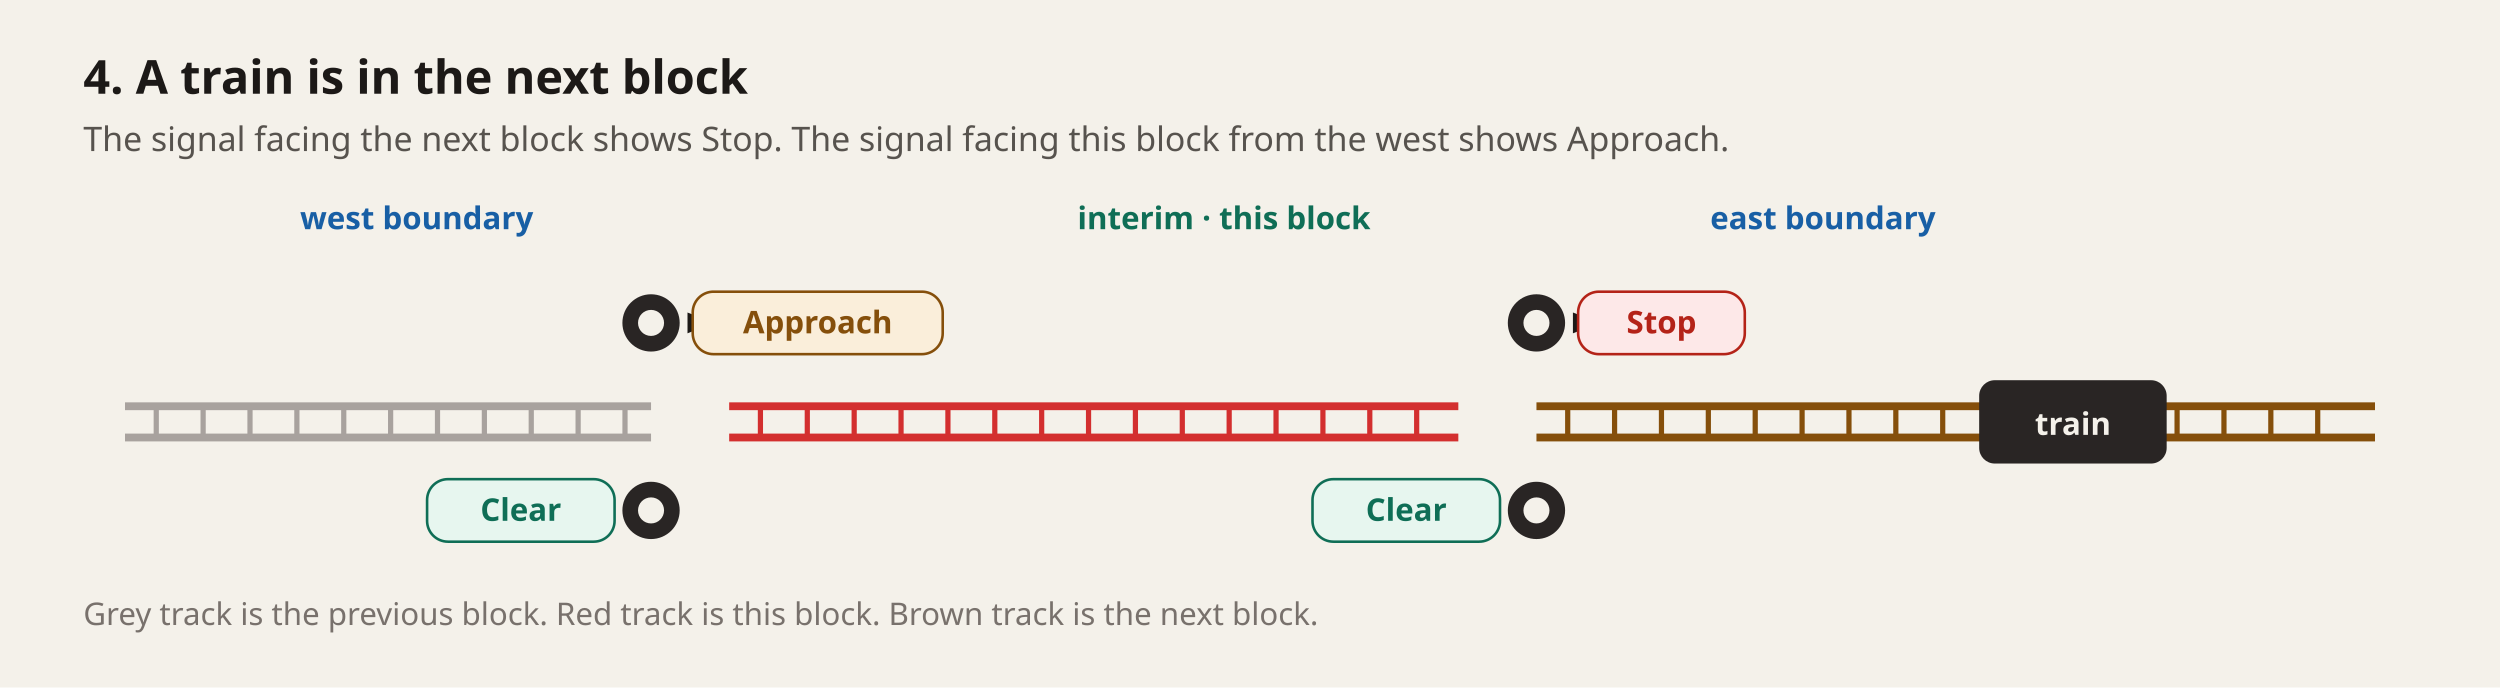
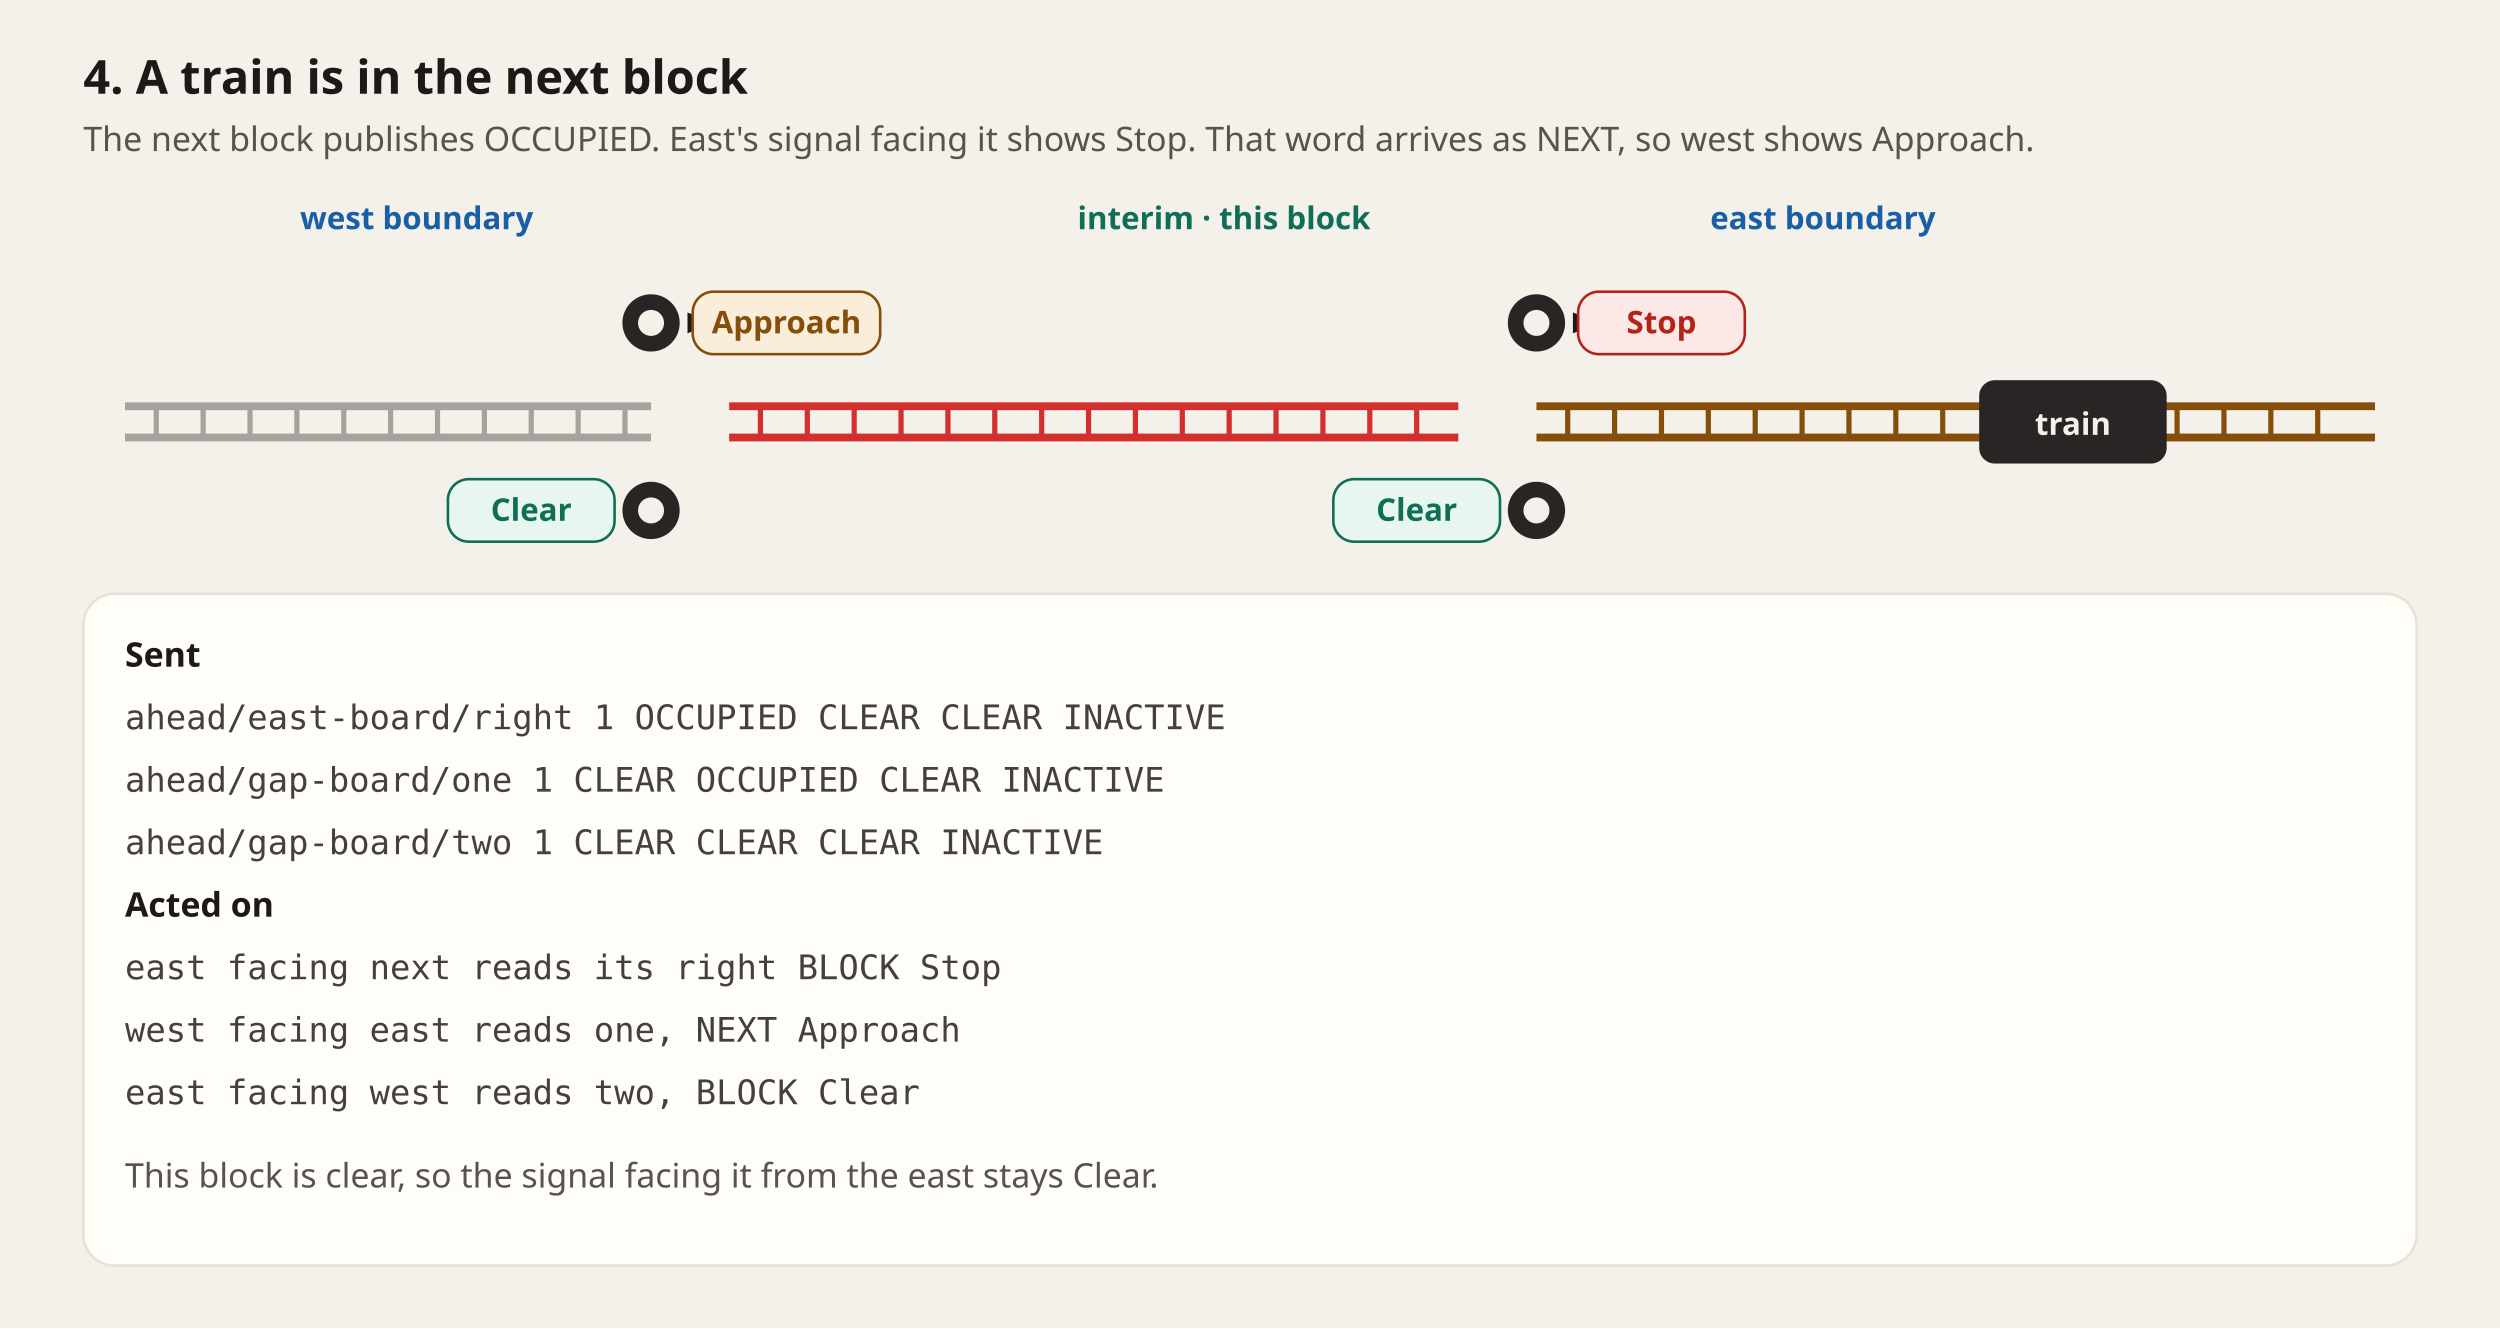
- <svg xmlns="http://www.w3.org/2000/svg" width="960" height="264" viewBox="0 0 960 264" role="img" aria-labelledby="title desc">
-   <rect width="960" height="264" fill="#f4f1ea" />
+ <svg xmlns="http://www.w3.org/2000/svg" width="960" height="510" viewBox="0 0 960 510" role="img" aria-labelledby="title desc">
+   <rect width="960" height="510" fill="#f4f1ea" />
  <g font-family="ui-sans-serif, system-ui, sans-serif" fill="#1c1917">
    <text x="32" y="36" font-size="18" font-weight="600">4. A train is in the next block</text>
-     <text x="32" y="58" fill="#57534e" font-size="13">The signal facing the next block shows Stop. The signal facing this block from the west shows Approach.</text>
+     <text x="32" y="58" fill="#57534e" font-size="13">The next block publishes OCCUPIED. East's signal facing it shows Stop. That word arrives as NEXT, so west shows Approach.</text>
    <text x="160" y="88" text-anchor="middle" fill="#185fa5" font-size="12" font-weight="600">west boundary</text>
    <text x="470" y="88" text-anchor="middle" fill="#0f6e56" font-size="12" font-weight="600">interim · this block</text>
    <text x="700" y="88" text-anchor="middle" fill="#185fa5" font-size="12" font-weight="600">east boundary</text>
    <g stroke="#a8a29e" stroke-width="3" stroke-linecap="butt">
      <line x1="48" y1="156" x2="250" y2="156" />
      <line x1="48" y1="168" x2="250" y2="168" />
    </g>
    <g stroke="#a8a29e" stroke-width="2">
      <line x1="60" y1="156" x2="60" y2="168" />
      <line x1="78" y1="156" x2="78" y2="168" />
      <line x1="96" y1="156" x2="96" y2="168" />
      <line x1="114" y1="156" x2="114" y2="168" />
      <line x1="132" y1="156" x2="132" y2="168" />
      <line x1="150" y1="156" x2="150" y2="168" />
      <line x1="168" y1="156" x2="168" y2="168" />
      <line x1="186" y1="156" x2="186" y2="168" />
      <line x1="204" y1="156" x2="204" y2="168" />
      <line x1="222" y1="156" x2="222" y2="168" />
      <line x1="240" y1="156" x2="240" y2="168" />
    </g>
    <g stroke="#d32f2f" stroke-width="3" stroke-linecap="butt">
      <line x1="280" y1="156" x2="560" y2="156" />
      <line x1="280" y1="168" x2="560" y2="168" />
    </g>
    <g stroke="#d32f2f" stroke-width="2">
      <line x1="292" y1="156" x2="292" y2="168" />
      <line x1="310" y1="156" x2="310" y2="168" />
      <line x1="328" y1="156" x2="328" y2="168" />
      <line x1="346" y1="156" x2="346" y2="168" />
      <line x1="364" y1="156" x2="364" y2="168" />
      <line x1="382" y1="156" x2="382" y2="168" />
      <line x1="400" y1="156" x2="400" y2="168" />
      <line x1="418" y1="156" x2="418" y2="168" />
      <line x1="436" y1="156" x2="436" y2="168" />
      <line x1="454" y1="156" x2="454" y2="168" />
      <line x1="472" y1="156" x2="472" y2="168" />
      <line x1="490" y1="156" x2="490" y2="168" />
      <line x1="508" y1="156" x2="508" y2="168" />
      <line x1="526" y1="156" x2="526" y2="168" />
      <line x1="544" y1="156" x2="544" y2="168" />
    </g>
    <g stroke="#854f0b" stroke-width="3" stroke-linecap="butt">
      <line x1="590" y1="156" x2="912" y2="156" />
      <line x1="590" y1="168" x2="912" y2="168" />
    </g>
    <g stroke="#854f0b" stroke-width="2">
      <line x1="602" y1="156" x2="602" y2="168" />
      <line x1="620" y1="156" x2="620" y2="168" />
      <line x1="638" y1="156" x2="638" y2="168" />
      <line x1="656" y1="156" x2="656" y2="168" />
      <line x1="674" y1="156" x2="674" y2="168" />
      <line x1="692" y1="156" x2="692" y2="168" />
      <line x1="710" y1="156" x2="710" y2="168" />
      <line x1="728" y1="156" x2="728" y2="168" />
      <line x1="746" y1="156" x2="746" y2="168" />
      <line x1="764" y1="156" x2="764" y2="168" />
      <line x1="782" y1="156" x2="782" y2="168" />
      <line x1="800" y1="156" x2="800" y2="168" />
      <line x1="818" y1="156" x2="818" y2="168" />
      <line x1="836" y1="156" x2="836" y2="168" />
      <line x1="854" y1="156" x2="854" y2="168" />
      <line x1="872" y1="156" x2="872" y2="168" />
      <line x1="890" y1="156" x2="890" y2="168" />
    </g>
-     <rect x="760" y="146" width="72" height="32" rx="6" fill="#292524" />
-     <text x="796" y="167" text-anchor="middle" fill="#f4f1ea" font-size="12" font-weight="600">train</text>
    <g transform="translate(250 124) scale(1 1)">
      <circle cx="0" cy="0" r="11" fill="#292524" />
      <circle cx="0" cy="0" r="5" fill="#f4f1ea" />
      <polygon points="14,-4 24,0 14,4" fill="#1c1917" />
    </g>
-     <rect x="266" y="112" width="96" height="24" rx="8" fill="#faeeda" stroke="#854f0b" />
-     <text x="314.0" y="128" text-anchor="middle" fill="#854f0b" font-size="12" font-weight="600">Approach</text>
+     <rect x="266" y="112" width="72" height="24" rx="8" fill="#faeeda" stroke="#854f0b" />
+     <text x="302.0" y="128" text-anchor="middle" fill="#854f0b" font-size="12" font-weight="600">Approach</text>
    <g transform="translate(250 196) scale(-1 1)">
      <circle cx="0" cy="0" r="11" fill="#292524" />
      <circle cx="0" cy="0" r="5" fill="#f4f1ea" />
      <polygon points="14,-4 24,0 14,4" fill="#1c1917" />
    </g>
-     <rect x="164" y="184" width="72" height="24" rx="8" fill="#e7f6ef" stroke="#0f6e56" />
-     <text x="200.0" y="200" text-anchor="middle" fill="#0f6e56" font-size="12" font-weight="600">Clear</text>
+     <rect x="172" y="184" width="64" height="24" rx="8" fill="#e7f6ef" stroke="#0f6e56" />
+     <text x="204.0" y="200" text-anchor="middle" fill="#0f6e56" font-size="12" font-weight="600">Clear</text>
    <g transform="translate(590 124) scale(1 1)">
      <circle cx="0" cy="0" r="11" fill="#292524" />
      <circle cx="0" cy="0" r="5" fill="#f4f1ea" />
      <polygon points="14,-4 24,0 14,4" fill="#1c1917" />
    </g>
    <rect x="606" y="112" width="64" height="24" rx="8" fill="#fde8e8" stroke="#b42318" />
    <text x="638.0" y="128" text-anchor="middle" fill="#b42318" font-size="12" font-weight="600">Stop</text>
    <g transform="translate(590 196) scale(-1 1)">
      <circle cx="0" cy="0" r="11" fill="#292524" />
      <circle cx="0" cy="0" r="5" fill="#f4f1ea" />
      <polygon points="14,-4 24,0 14,4" fill="#1c1917" />
    </g>
-     <rect x="504" y="184" width="72" height="24" rx="8" fill="#e7f6ef" stroke="#0f6e56" />
-     <text x="540.0" y="200" text-anchor="middle" fill="#0f6e56" font-size="12" font-weight="600">Clear</text>
-     <text x="32" y="240" fill="#78716c" font-size="12">Grey track is the previous block. Red track is this block. Brown track is the next block.</text>
+     <rect x="512" y="184" width="64" height="24" rx="8" fill="#e7f6ef" stroke="#0f6e56" />
+     <text x="544.0" y="200" text-anchor="middle" fill="#0f6e56" font-size="12" font-weight="600">Clear</text>
+     <rect x="760" y="146" width="72" height="32" rx="6" fill="#292524" />
+     <text x="796" y="167" text-anchor="middle" fill="#f4f1ea" font-size="12" font-weight="600">train</text>
+     <rect x="32" y="228" width="896" height="258" rx="12" fill="#fffdf8" stroke="#e7e2d8" />
+     <text x="48" y="256" font-size="13" font-weight="600">Sent</text>
+     <text x="48" y="280" fill="#44403c" font-family="ui-monospace, SFMono-Regular, Menlo, monospace" font-size="13">ahead/east-board/right                  1 OCCUPIED CLEAR CLEAR INACTIVE</text>
+     <text x="48" y="304" fill="#44403c" font-family="ui-monospace, SFMono-Regular, Menlo, monospace" font-size="13">ahead/gap-board/one                     1 CLEAR OCCUPIED CLEAR INACTIVE</text>
+     <text x="48" y="328" fill="#44403c" font-family="ui-monospace, SFMono-Regular, Menlo, monospace" font-size="13">ahead/gap-board/two                     1 CLEAR CLEAR CLEAR INACTIVE</text>
+     <text x="48" y="352" font-size="13" font-weight="600">Acted on</text>
+     <text x="48" y="376" fill="#44403c" font-family="ui-monospace, SFMono-Regular, Menlo, monospace" font-size="13">east facing next reads its right BLOCK  Stop</text>
+     <text x="48" y="400" fill="#44403c" font-family="ui-monospace, SFMono-Regular, Menlo, monospace" font-size="13">west facing east reads one, NEXT        Approach</text>
+     <text x="48" y="424" fill="#44403c" font-family="ui-monospace, SFMono-Regular, Menlo, monospace" font-size="13">east facing west reads two, BLOCK       Clear</text>
+     <text x="48" y="456" fill="#57534e" font-size="13">This block is clear, so the signal facing it from the east stays Clear.</text>
  </g>
</svg>
